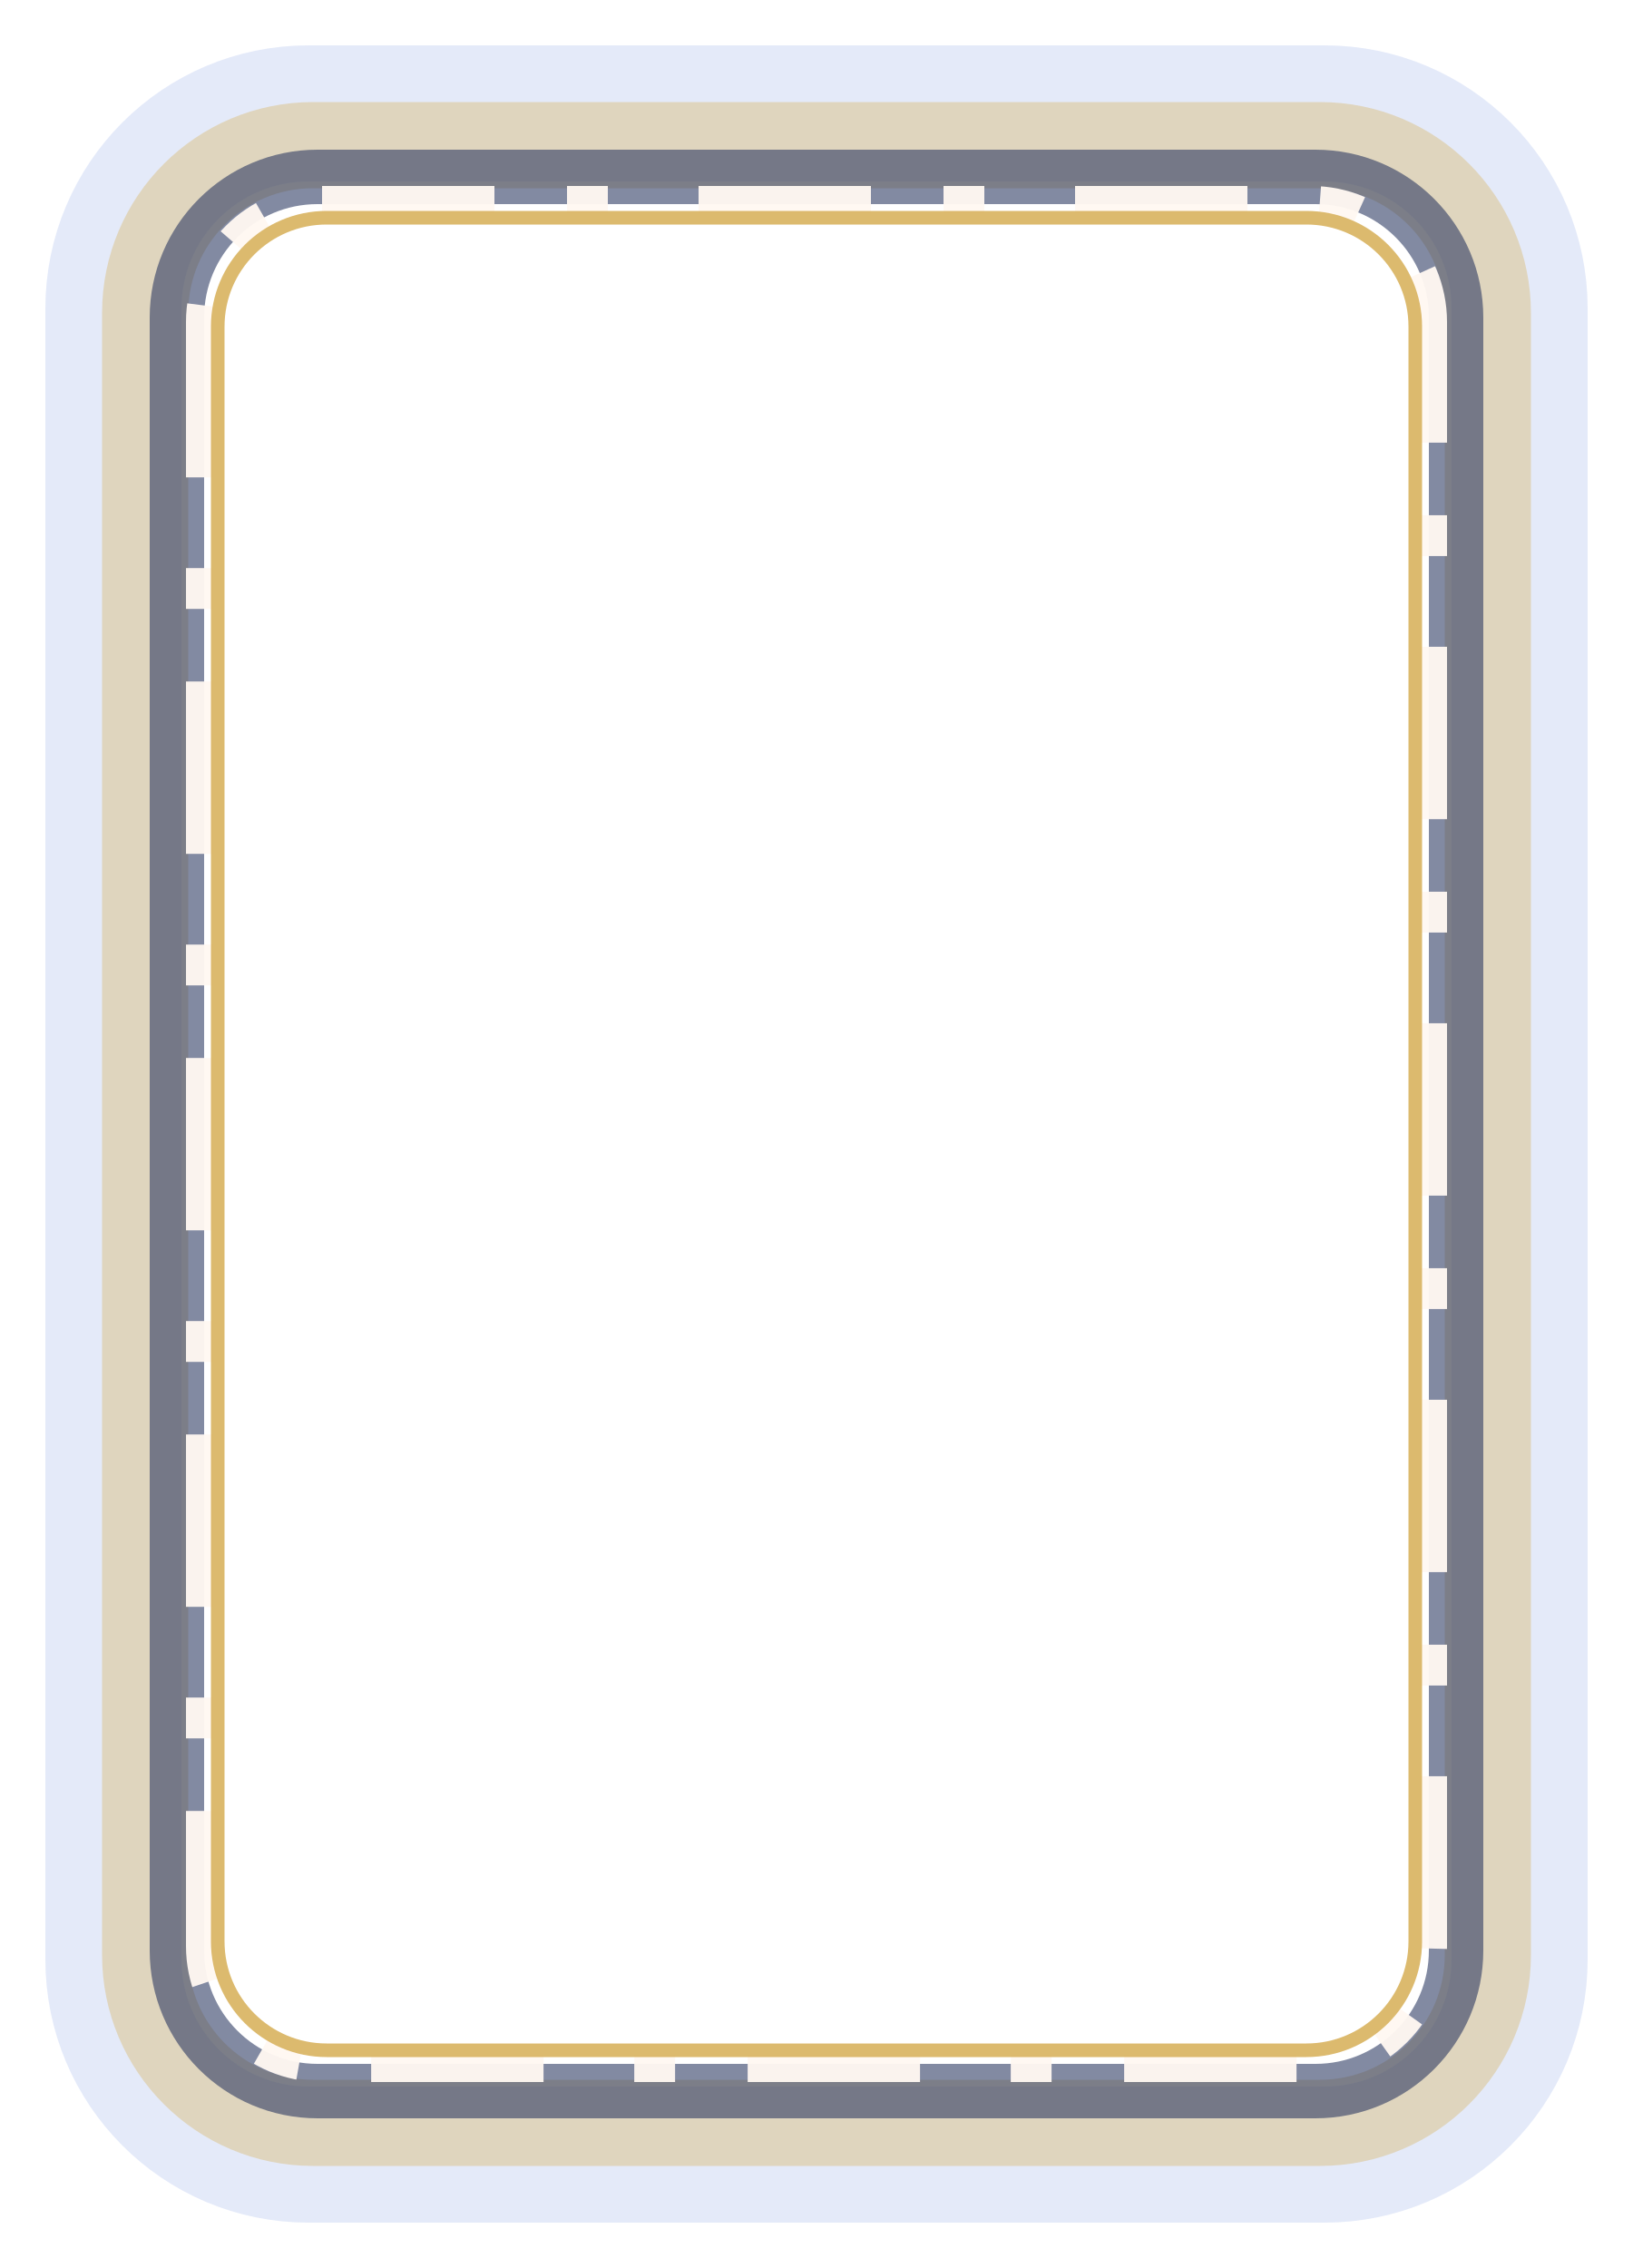
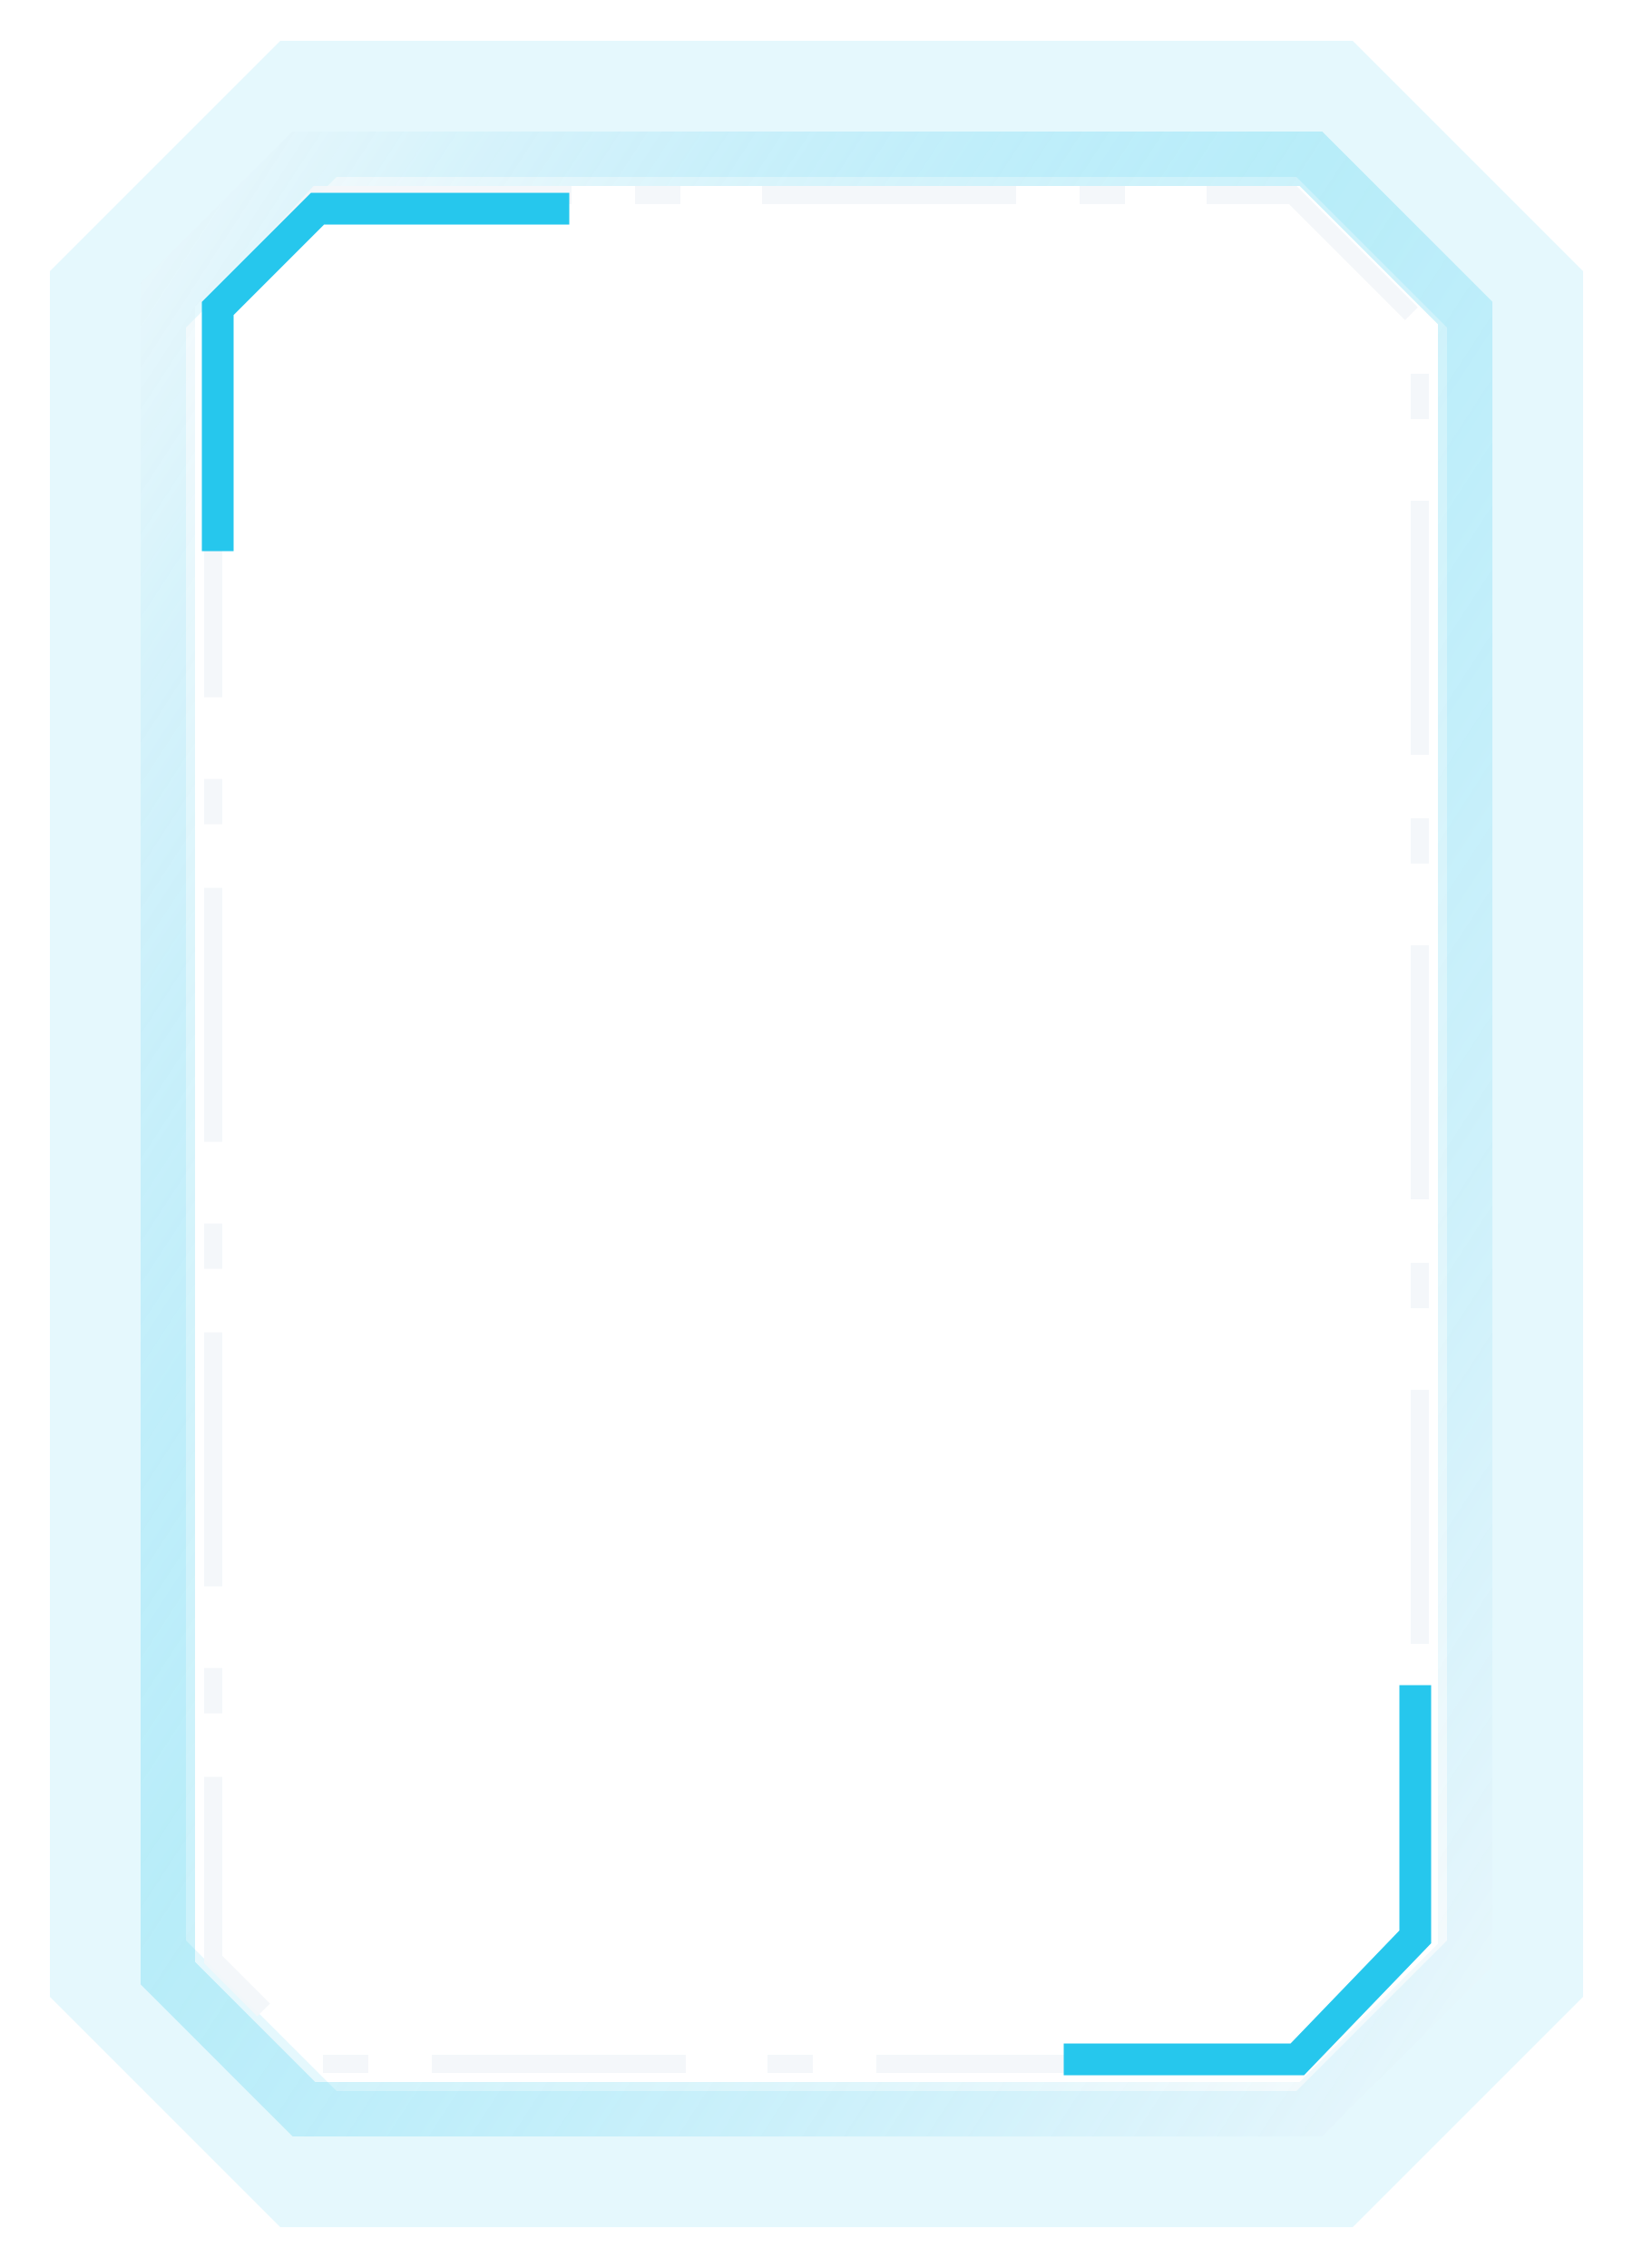
<svg xmlns="http://www.w3.org/2000/svg" width="360" height="500" viewBox="0 0 360 500">
-   <rect x="25" y="25" width="310" height="450" rx="43" fill="none" stroke="#8ea9e6" stroke-opacity=".24" stroke-width="30" />
-   <rect x="32" y="32" width="296" height="436" rx="37" fill="none" stroke="#d8b35f" stroke-opacity=".38" stroke-width="19" />
-   <rect x="39" y="39" width="282" height="422" rx="31" fill="none" stroke="#29365f" stroke-opacity=".58" stroke-width="12" />
-   <rect x="44" y="44" width="272" height="412" rx="27" fill="none" stroke="#fff7f1" stroke-opacity=".96" stroke-width="6" stroke-dasharray="38 16 9 20" />
-   <rect x="48" y="48" width="264" height="404" rx="24" fill="none" stroke="#d8b35f" stroke-opacity=".9" stroke-width="3" />
+   <defs>
+     <linearGradient id="ready" x1="0" y1="0" x2="1" y2="1">
+       <stop offset="0" stop-color="#f3f6fa" stop-opacity=".96" />
+       <stop offset=".45" stop-color="#26c7ed" stop-opacity=".56" />
+       <stop offset="1" stop-color="#f3f6fa" stop-opacity=".88" />
+     </linearGradient>
+   </defs>
+   <path d="M68 24h224l42 42v368l-42 42H68l-42-42V66Z" fill="none" stroke="#26c7ed" stroke-opacity=".12" stroke-width="30" />
+   <path d="M67 35h222l34 34v362l-34 34H67l-30-30V65Z" fill="none" stroke="url(#ready)" stroke-opacity=".42" stroke-width="12" />
+   <path d="M70 43h215l28 28v356l-28 28H70l-23-23V68Z" fill="none" stroke="#f3f6fa" stroke-opacity=".94" stroke-width="4" stroke-dasharray="56 14 10 18" />
+   <path d="M48 118V68l22-22h52M238 454h48l26-27v-52" fill="none" stroke="#26c7ed" stroke-width="7" stroke-linecap="square" />
</svg>
